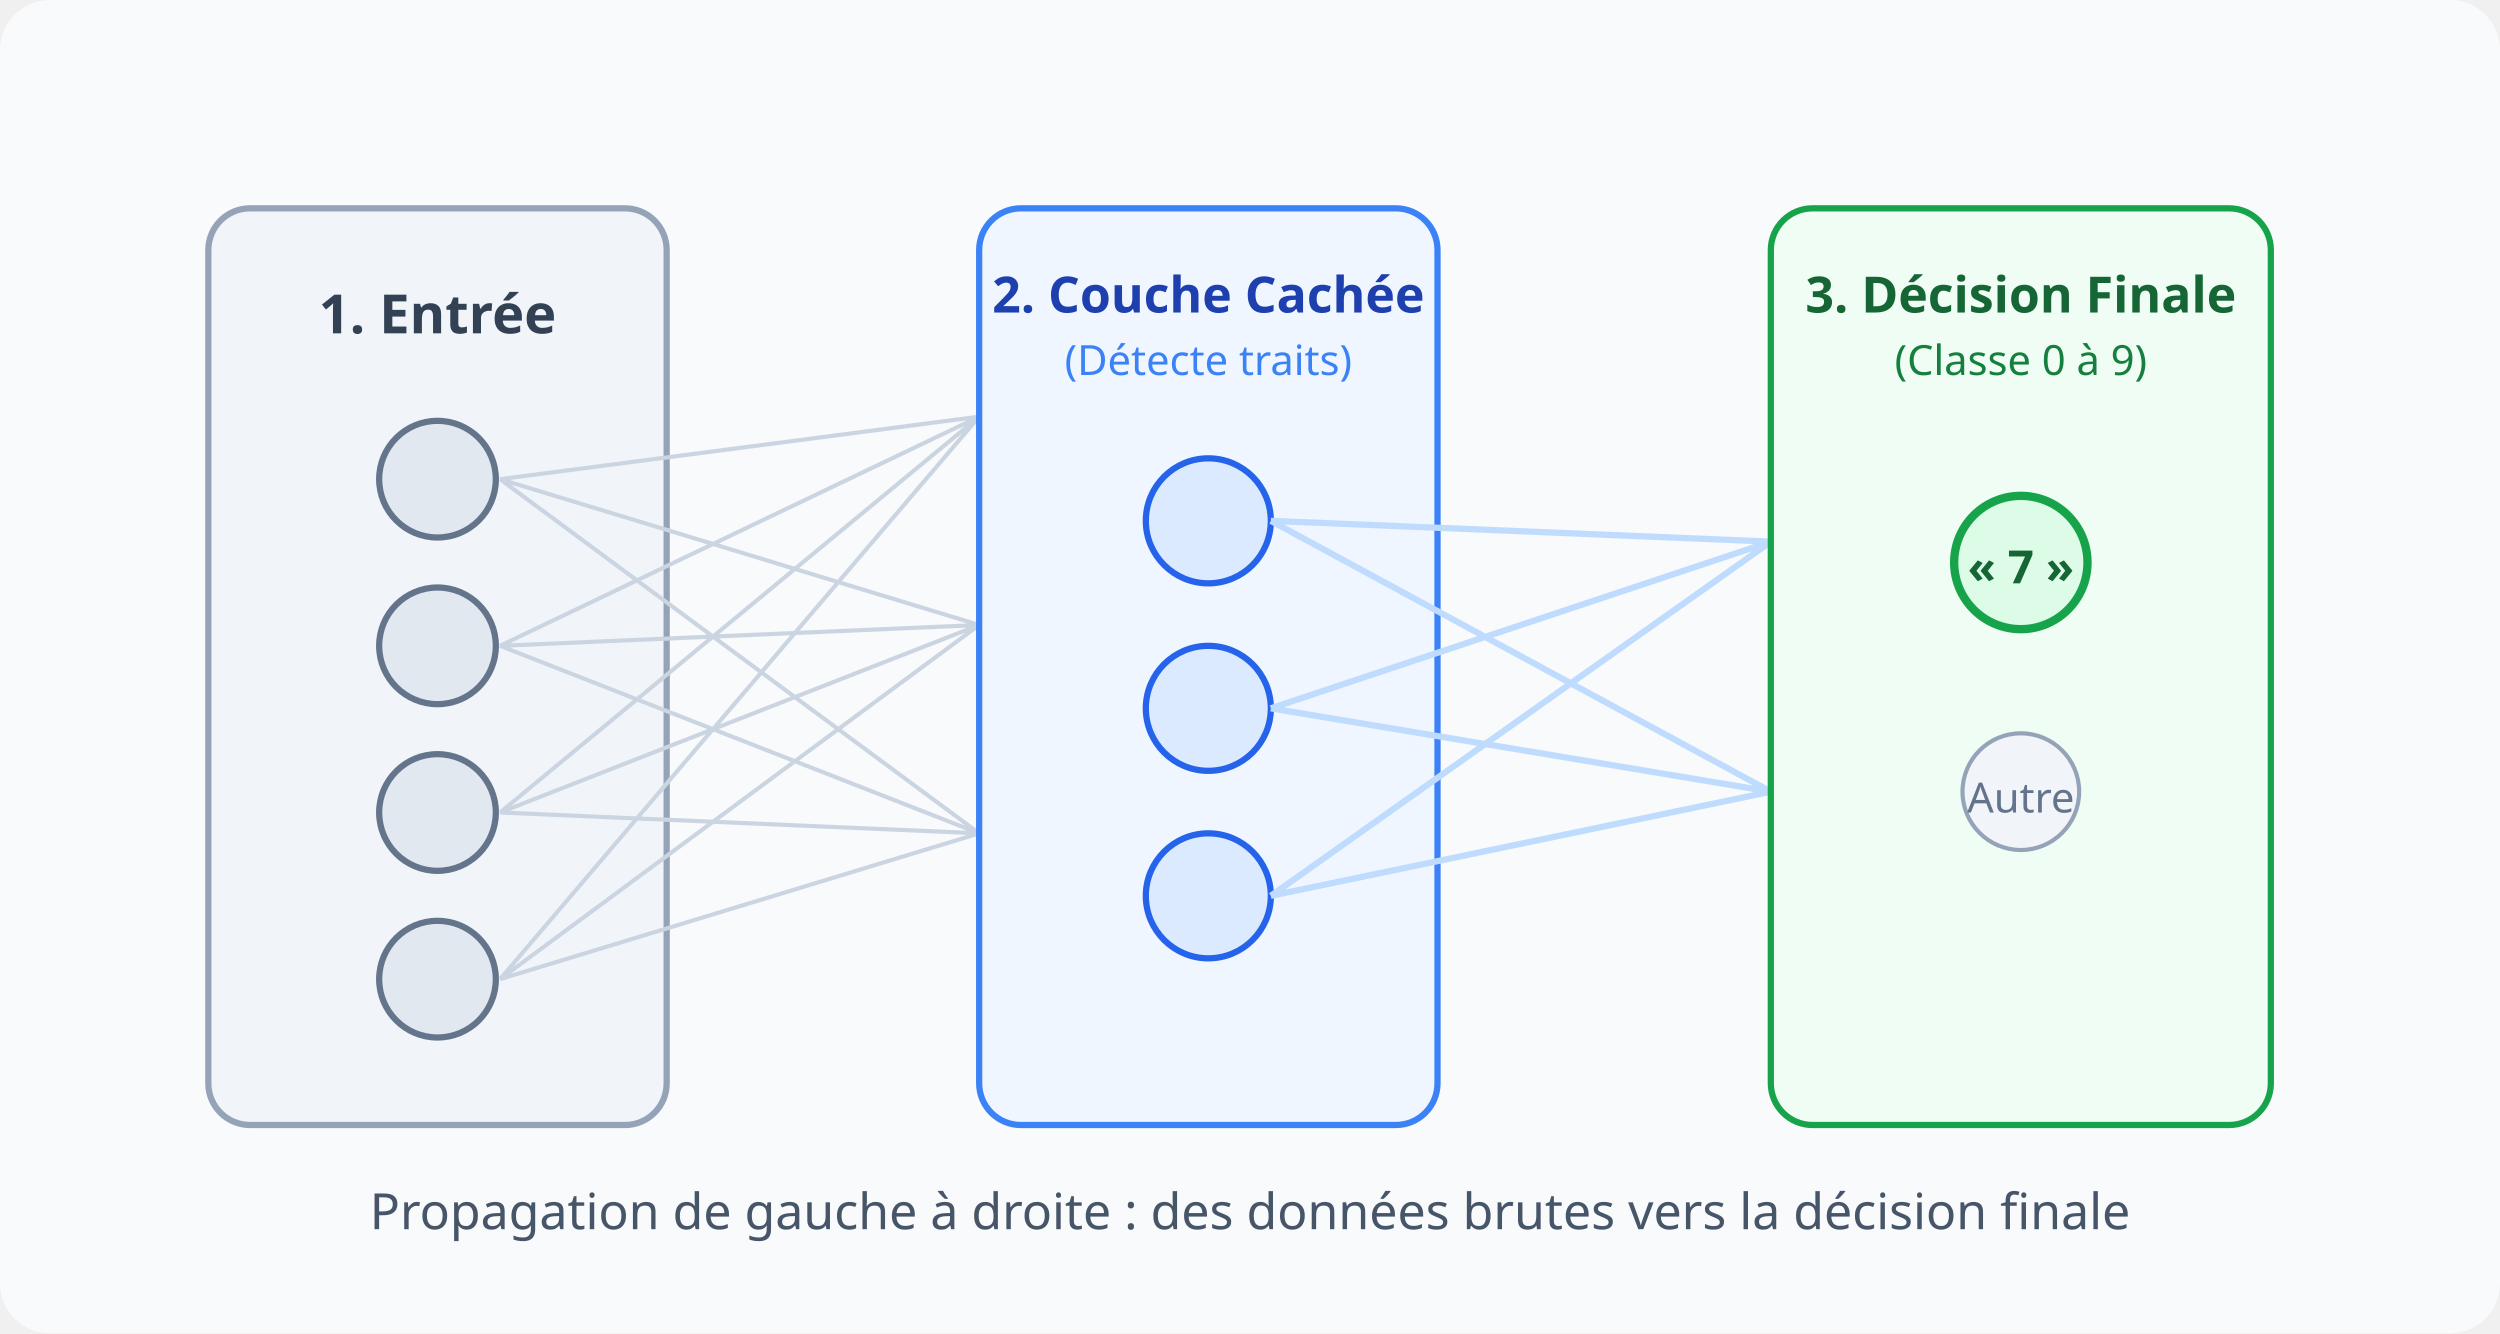
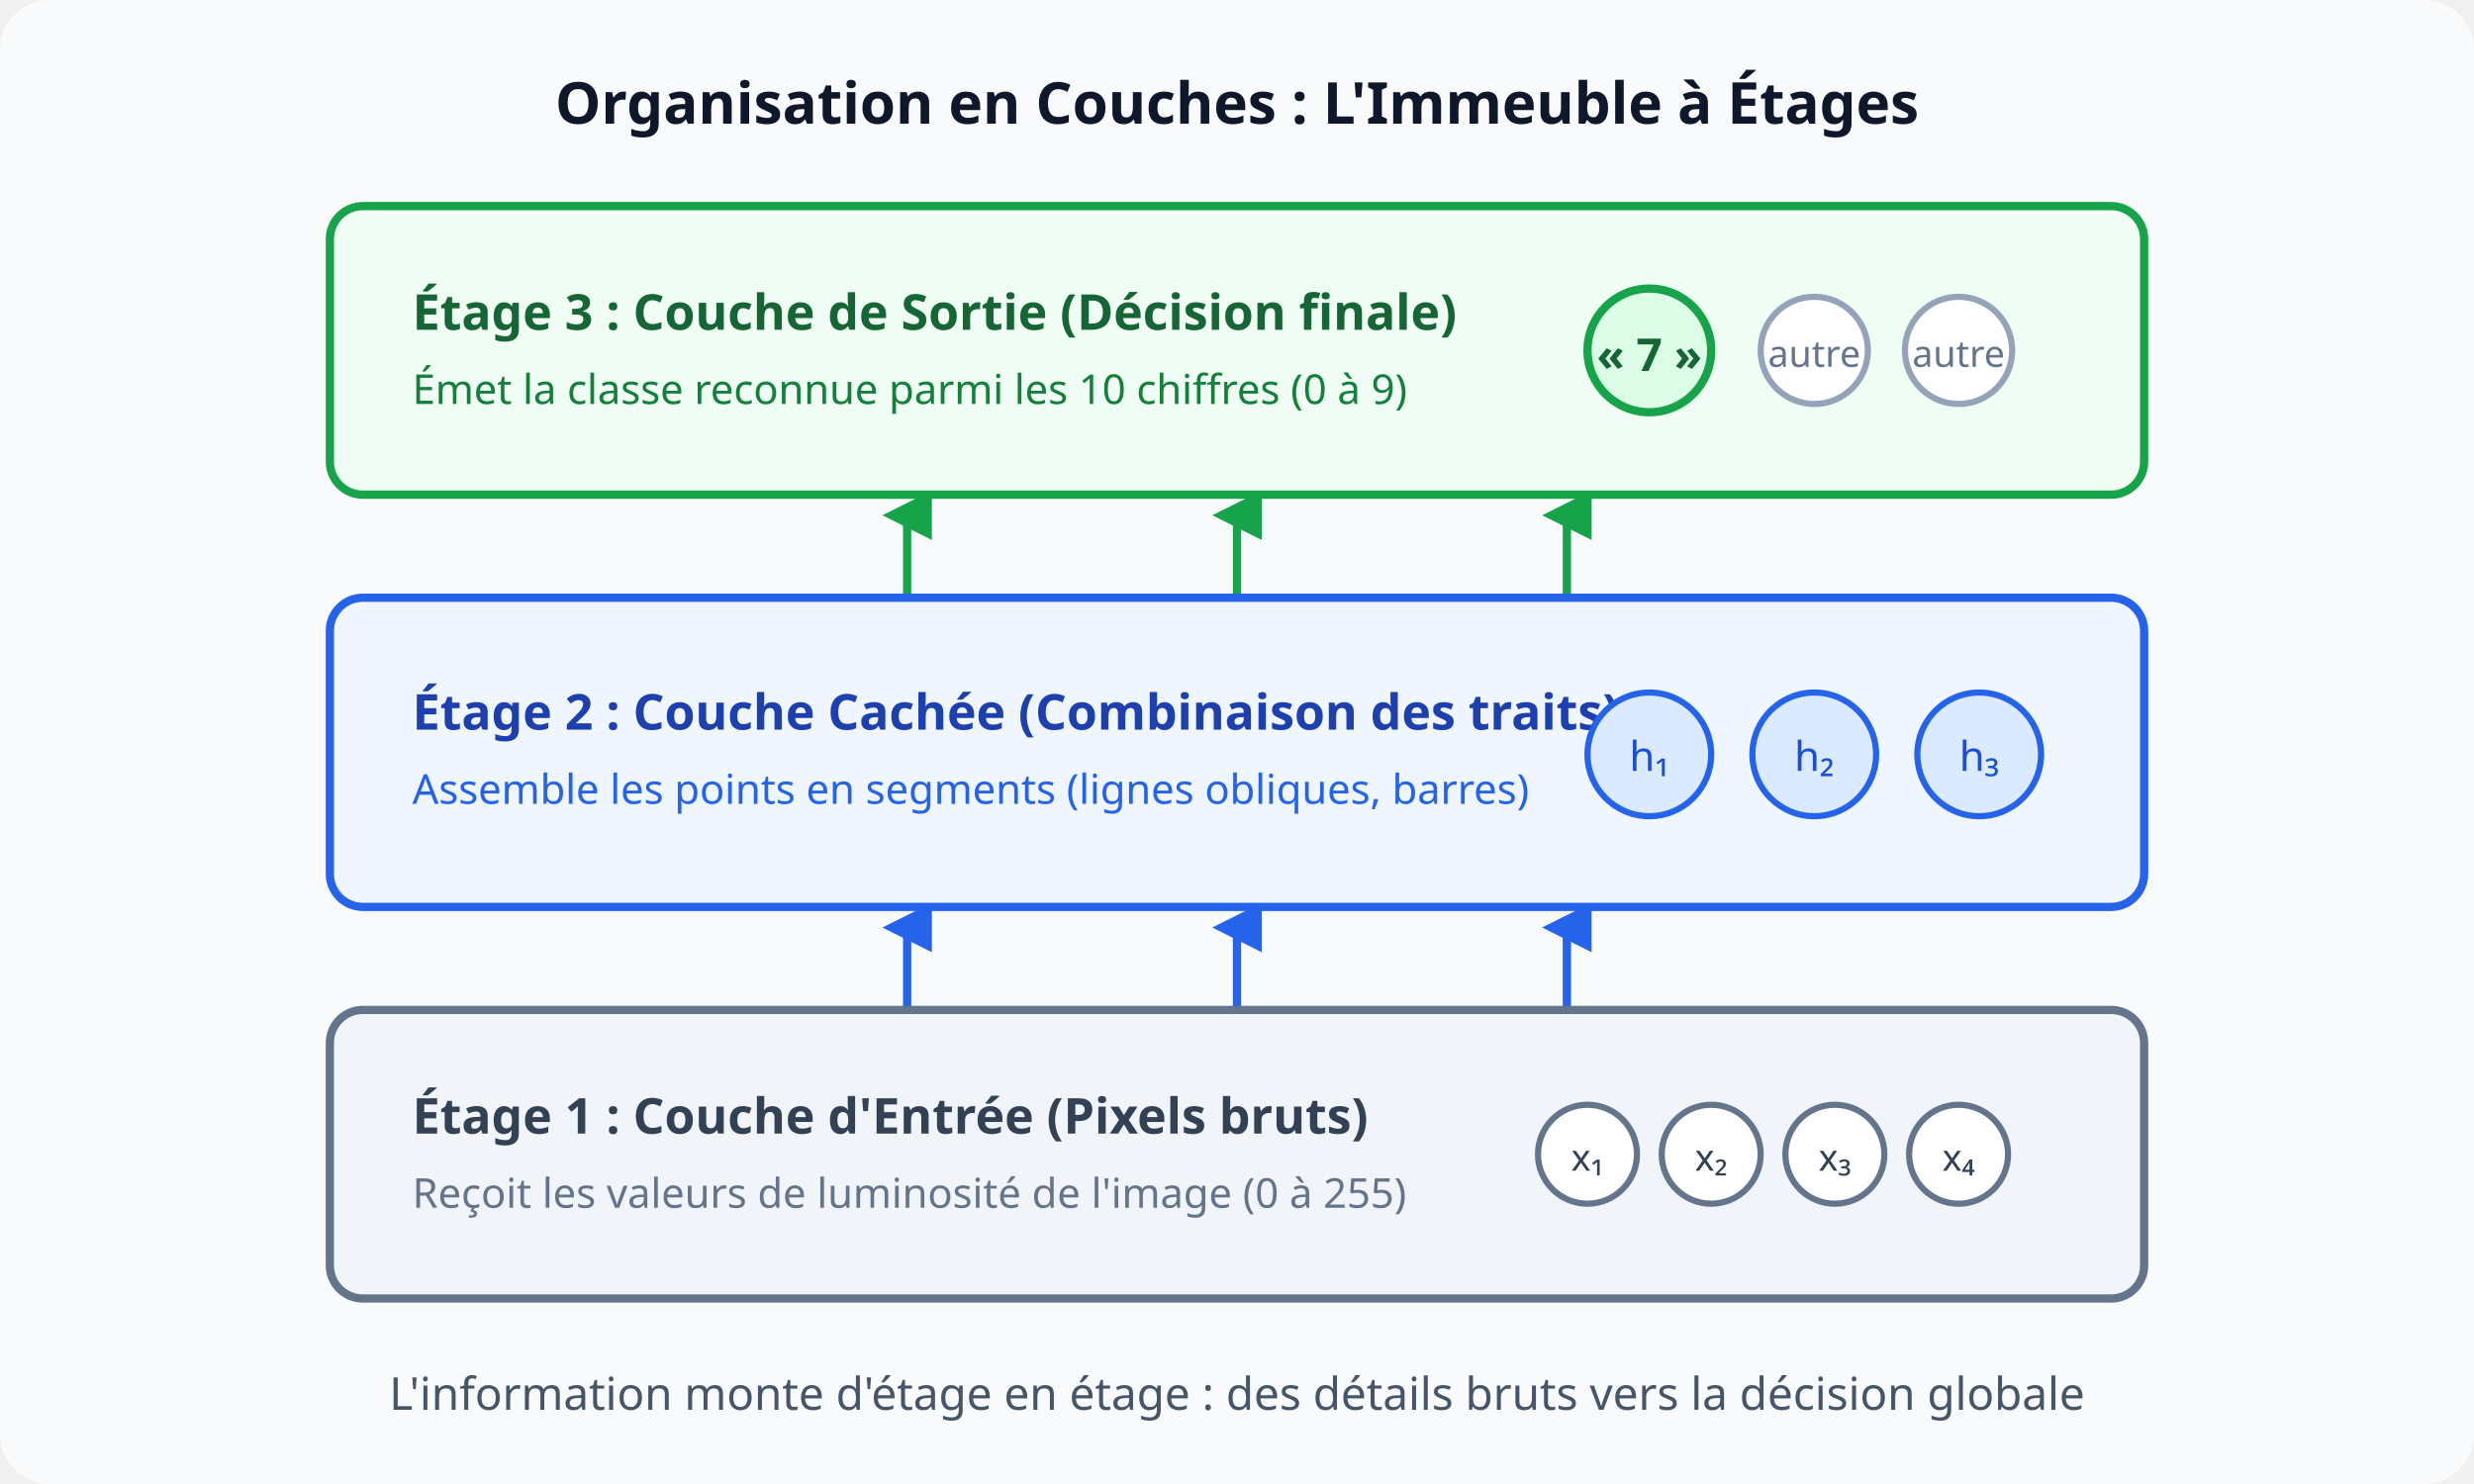
- <svg xmlns="http://www.w3.org/2000/svg" viewBox="0 0 600 320" width="100%" height="100%">
-   <rect width="600" height="320" fill="#f8fafc" rx="12" />
-   <g id="layer-in">
-     <rect x="50" y="50" width="110" height="220" rx="10" fill="#f1f5f9" stroke="#94a3b8" stroke-width="1.5" />
-     <text x="105" y="80" text-anchor="middle" font-family="system-ui, sans-serif" font-size="13" font-weight="bold" fill="#334155">1. Entrée</text>
-     <circle cx="105" cy="115" r="14" fill="#e2e8f0" stroke="#64748b" stroke-width="1.5" />
-     <circle cx="105" cy="155" r="14" fill="#e2e8f0" stroke="#64748b" stroke-width="1.5" />
-     <circle cx="105" cy="195" r="14" fill="#e2e8f0" stroke="#64748b" stroke-width="1.5" />
-     <circle cx="105" cy="235" r="14" fill="#e2e8f0" stroke="#64748b" stroke-width="1.5" />
+ <svg xmlns="http://www.w3.org/2000/svg" viewBox="0 0 600 360" width="100%" height="100%">
+   <rect width="600" height="360" fill="#f8fafc" rx="12" />
+   <text x="300" y="30" text-anchor="middle" font-family="system-ui, sans-serif" font-size="14" font-weight="bold" fill="#0f172a">Organisation en Couches : L'Immeuble à Étages</text>
+   <g transform="translate(80, 50)">
+     <rect width="440" height="70" rx="8" fill="#f0fdf4" stroke="#16a34a" stroke-width="2" />
+     <text x="20" y="30" font-family="system-ui, sans-serif" font-size="12" font-weight="bold" fill="#166534">Étage 3 : Couche de Sortie (Décision finale)</text>
+     <text x="20" y="48" font-family="system-ui, sans-serif" font-size="10" fill="#15803d">Émet la classe reconnue parmi les 10 chiffres (0 à 9)</text>
+     <g transform="translate(300, 15)">
+       <circle cx="20" cy="20" r="15" fill="#dcfce7" stroke="#16a34a" stroke-width="2" />
+       <text x="20" y="25" text-anchor="middle" font-family="system-ui, sans-serif" font-size="11" font-weight="bold" fill="#166534">« 7 »</text>
+       <circle cx="60" cy="20" r="13" fill="#ffffff" stroke="#94a3b8" stroke-width="1.5" />
+       <text x="60" y="24" text-anchor="middle" font-family="system-ui, sans-serif" font-size="9" fill="#64748b">autre</text>
+       <circle cx="95" cy="20" r="13" fill="#ffffff" stroke="#94a3b8" stroke-width="1.5" />
+       <text x="95" y="24" text-anchor="middle" font-family="system-ui, sans-serif" font-size="9" fill="#64748b">autre</text>
+     </g>
  </g>
-   <path d="M 120 115 L 235 100 M 120 115 L 235 150 M 120 115 L 235 200 M 120 155 L 235 100 M 120 155 L 235 150 M 120 155 L 235 200 M 120 195 L 235 100 M 120 195 L 235 150 M 120 195 L 235 200 M 120 235 L 235 100 M 120 235 L 235 150 M 120 235 L 235 200" stroke="#cbd5e1" stroke-width="1" />
-   <g id="layer-h1">
-     <rect x="235" y="50" width="110" height="220" rx="10" fill="#eff6ff" stroke="#3b82f6" stroke-width="1.5" />
-     <text x="290" y="75" text-anchor="middle" font-family="system-ui, sans-serif" font-size="12" font-weight="bold" fill="#1e40af">2. Couche Cachée</text>
-     <text x="290" y="90" text-anchor="middle" font-family="system-ui, sans-serif" font-size="10" fill="#3b82f6">(Détecte traits)</text>
-     <circle cx="290" cy="125" r="15" fill="#dbeafe" stroke="#2563eb" stroke-width="1.5" />
-     <circle cx="290" cy="170" r="15" fill="#dbeafe" stroke="#2563eb" stroke-width="1.5" />
-     <circle cx="290" cy="215" r="15" fill="#dbeafe" stroke="#2563eb" stroke-width="1.5" />
+   <g stroke="#16a34a" stroke-width="2" fill="none">
+     <line x1="220" y1="145" x2="220" y2="125" marker-end="url(#arrow-up-green)" />
+     <line x1="300" y1="145" x2="300" y2="125" marker-end="url(#arrow-up-green)" />
+     <line x1="380" y1="145" x2="380" y2="125" marker-end="url(#arrow-up-green)" />
  </g>
-   <path d="M 305 125 L 425 130 M 305 125 L 425 190 M 305 170 L 425 130 M 305 170 L 425 190 M 305 215 L 425 130 M 305 215 L 425 190" stroke="#bfdbfe" stroke-width="1.5" />
-   <g id="layer-out">
-     <rect x="425" y="50" width="120" height="220" rx="10" fill="#f0fdf4" stroke="#16a34a" stroke-width="1.5" />
-     <text x="485" y="75" text-anchor="middle" font-family="system-ui, sans-serif" font-size="12" font-weight="bold" fill="#166534">3. Décision Finale</text>
-     <text x="485" y="90" text-anchor="middle" font-family="system-ui, sans-serif" font-size="10" fill="#15803d">(Classe 0 à 9)</text>
-     <circle cx="485" cy="135" r="16" fill="#dcfce7" stroke="#16a34a" stroke-width="2" />
-     <text x="485" y="140" text-anchor="middle" font-family="system-ui, sans-serif" font-size="11" font-weight="bold" fill="#166534">« 7 »</text>
-     <circle cx="485" cy="190" r="14" fill="#f1f5f9" stroke="#94a3b8" stroke-width="1" />
-     <text x="485" y="195" text-anchor="middle" font-family="system-ui, sans-serif" font-size="10" fill="#64748b">Autre</text>
+   <g transform="translate(80, 145)">
+     <rect width="440" height="75" rx="8" fill="#eff6ff" stroke="#2563eb" stroke-width="2" />
+     <text x="20" y="32" font-family="system-ui, sans-serif" font-size="12" font-weight="bold" fill="#1e40af">Étage 2 : Couche Cachée (Combinaison des traits)</text>
+     <text x="20" y="50" font-family="system-ui, sans-serif" font-size="10" fill="#2563eb">Assemble les points en segments (lignes obliques, barres)</text>
+     <g transform="translate(300, 18)">
+       <circle cx="20" cy="20" r="15" fill="#dbeafe" stroke="#2563eb" stroke-width="1.5" />
+       <text x="20" y="24" text-anchor="middle" font-family="system-ui, sans-serif" font-size="10" fill="#1d4ed8">h₁</text>
+       <circle cx="60" cy="20" r="15" fill="#dbeafe" stroke="#2563eb" stroke-width="1.5" />
+       <text x="60" y="24" text-anchor="middle" font-family="system-ui, sans-serif" font-size="10" fill="#1d4ed8">h₂</text>
+       <circle cx="100" cy="20" r="15" fill="#dbeafe" stroke="#2563eb" stroke-width="1.5" />
+       <text x="100" y="24" text-anchor="middle" font-family="system-ui, sans-serif" font-size="10" fill="#1d4ed8">h₃</text>
+     </g>
  </g>
-   <text x="300" y="295" text-anchor="middle" font-family="system-ui, sans-serif" font-size="12" fill="#475569">Propagation de gauche à droite : des données brutes vers la décision finale</text>
+   <g stroke="#2563eb" stroke-width="2" fill="none">
+     <line x1="220" y1="245" x2="220" y2="225" marker-end="url(#arrow-up-blue)" />
+     <line x1="300" y1="245" x2="300" y2="225" marker-end="url(#arrow-up-blue)" />
+     <line x1="380" y1="245" x2="380" y2="225" marker-end="url(#arrow-up-blue)" />
+   </g>
+   <g transform="translate(80, 245)">
+     <rect width="440" height="70" rx="8" fill="#f1f5f9" stroke="#64748b" stroke-width="2" />
+     <text x="20" y="30" font-family="system-ui, sans-serif" font-size="12" font-weight="bold" fill="#334155">Étage 1 : Couche d'Entrée (Pixels bruts)</text>
+     <text x="20" y="48" font-family="system-ui, sans-serif" font-size="10" fill="#64748b">Reçoit les valeurs de luminosité de l'image (0 à 255)</text>
+     <g transform="translate(290, 15)">
+       <circle cx="15" cy="20" r="12" fill="#ffffff" stroke="#64748b" stroke-width="1.5" />
+       <text x="15" y="24" text-anchor="middle" font-family="system-ui, sans-serif" font-size="9" fill="#334155">x₁</text>
+       <circle cx="45" cy="20" r="12" fill="#ffffff" stroke="#64748b" stroke-width="1.5" />
+       <text x="45" y="24" text-anchor="middle" font-family="system-ui, sans-serif" font-size="9" fill="#334155">x₂</text>
+       <circle cx="75" cy="20" r="12" fill="#ffffff" stroke="#64748b" stroke-width="1.5" />
+       <text x="75" y="24" text-anchor="middle" font-family="system-ui, sans-serif" font-size="9" fill="#334155">x₃</text>
+       <circle cx="105" cy="20" r="12" fill="#ffffff" stroke="#64748b" stroke-width="1.5" />
+       <text x="105" y="24" text-anchor="middle" font-family="system-ui, sans-serif" font-size="9" fill="#334155">x₄</text>
+     </g>
+   </g>
+   <text x="300" y="342" text-anchor="middle" font-family="system-ui, sans-serif" font-size="11" fill="#475569">L'information monte d'étage en étage : des détails bruts vers la décision globale</text>
+   <defs>
+     <marker id="arrow-up-blue" viewBox="0 0 10 10" refX="5" refY="5" markerWidth="6" markerHeight="6" orient="auto-start-reverse">
+       <path d="M 0 10 L 5 0 L 10 10 z" fill="#2563eb" />
+     </marker>
+     <marker id="arrow-up-green" viewBox="0 0 10 10" refX="5" refY="5" markerWidth="6" markerHeight="6" orient="auto-start-reverse">
+       <path d="M 0 10 L 5 0 L 10 10 z" fill="#16a34a" />
+     </marker>
+   </defs>
</svg>
